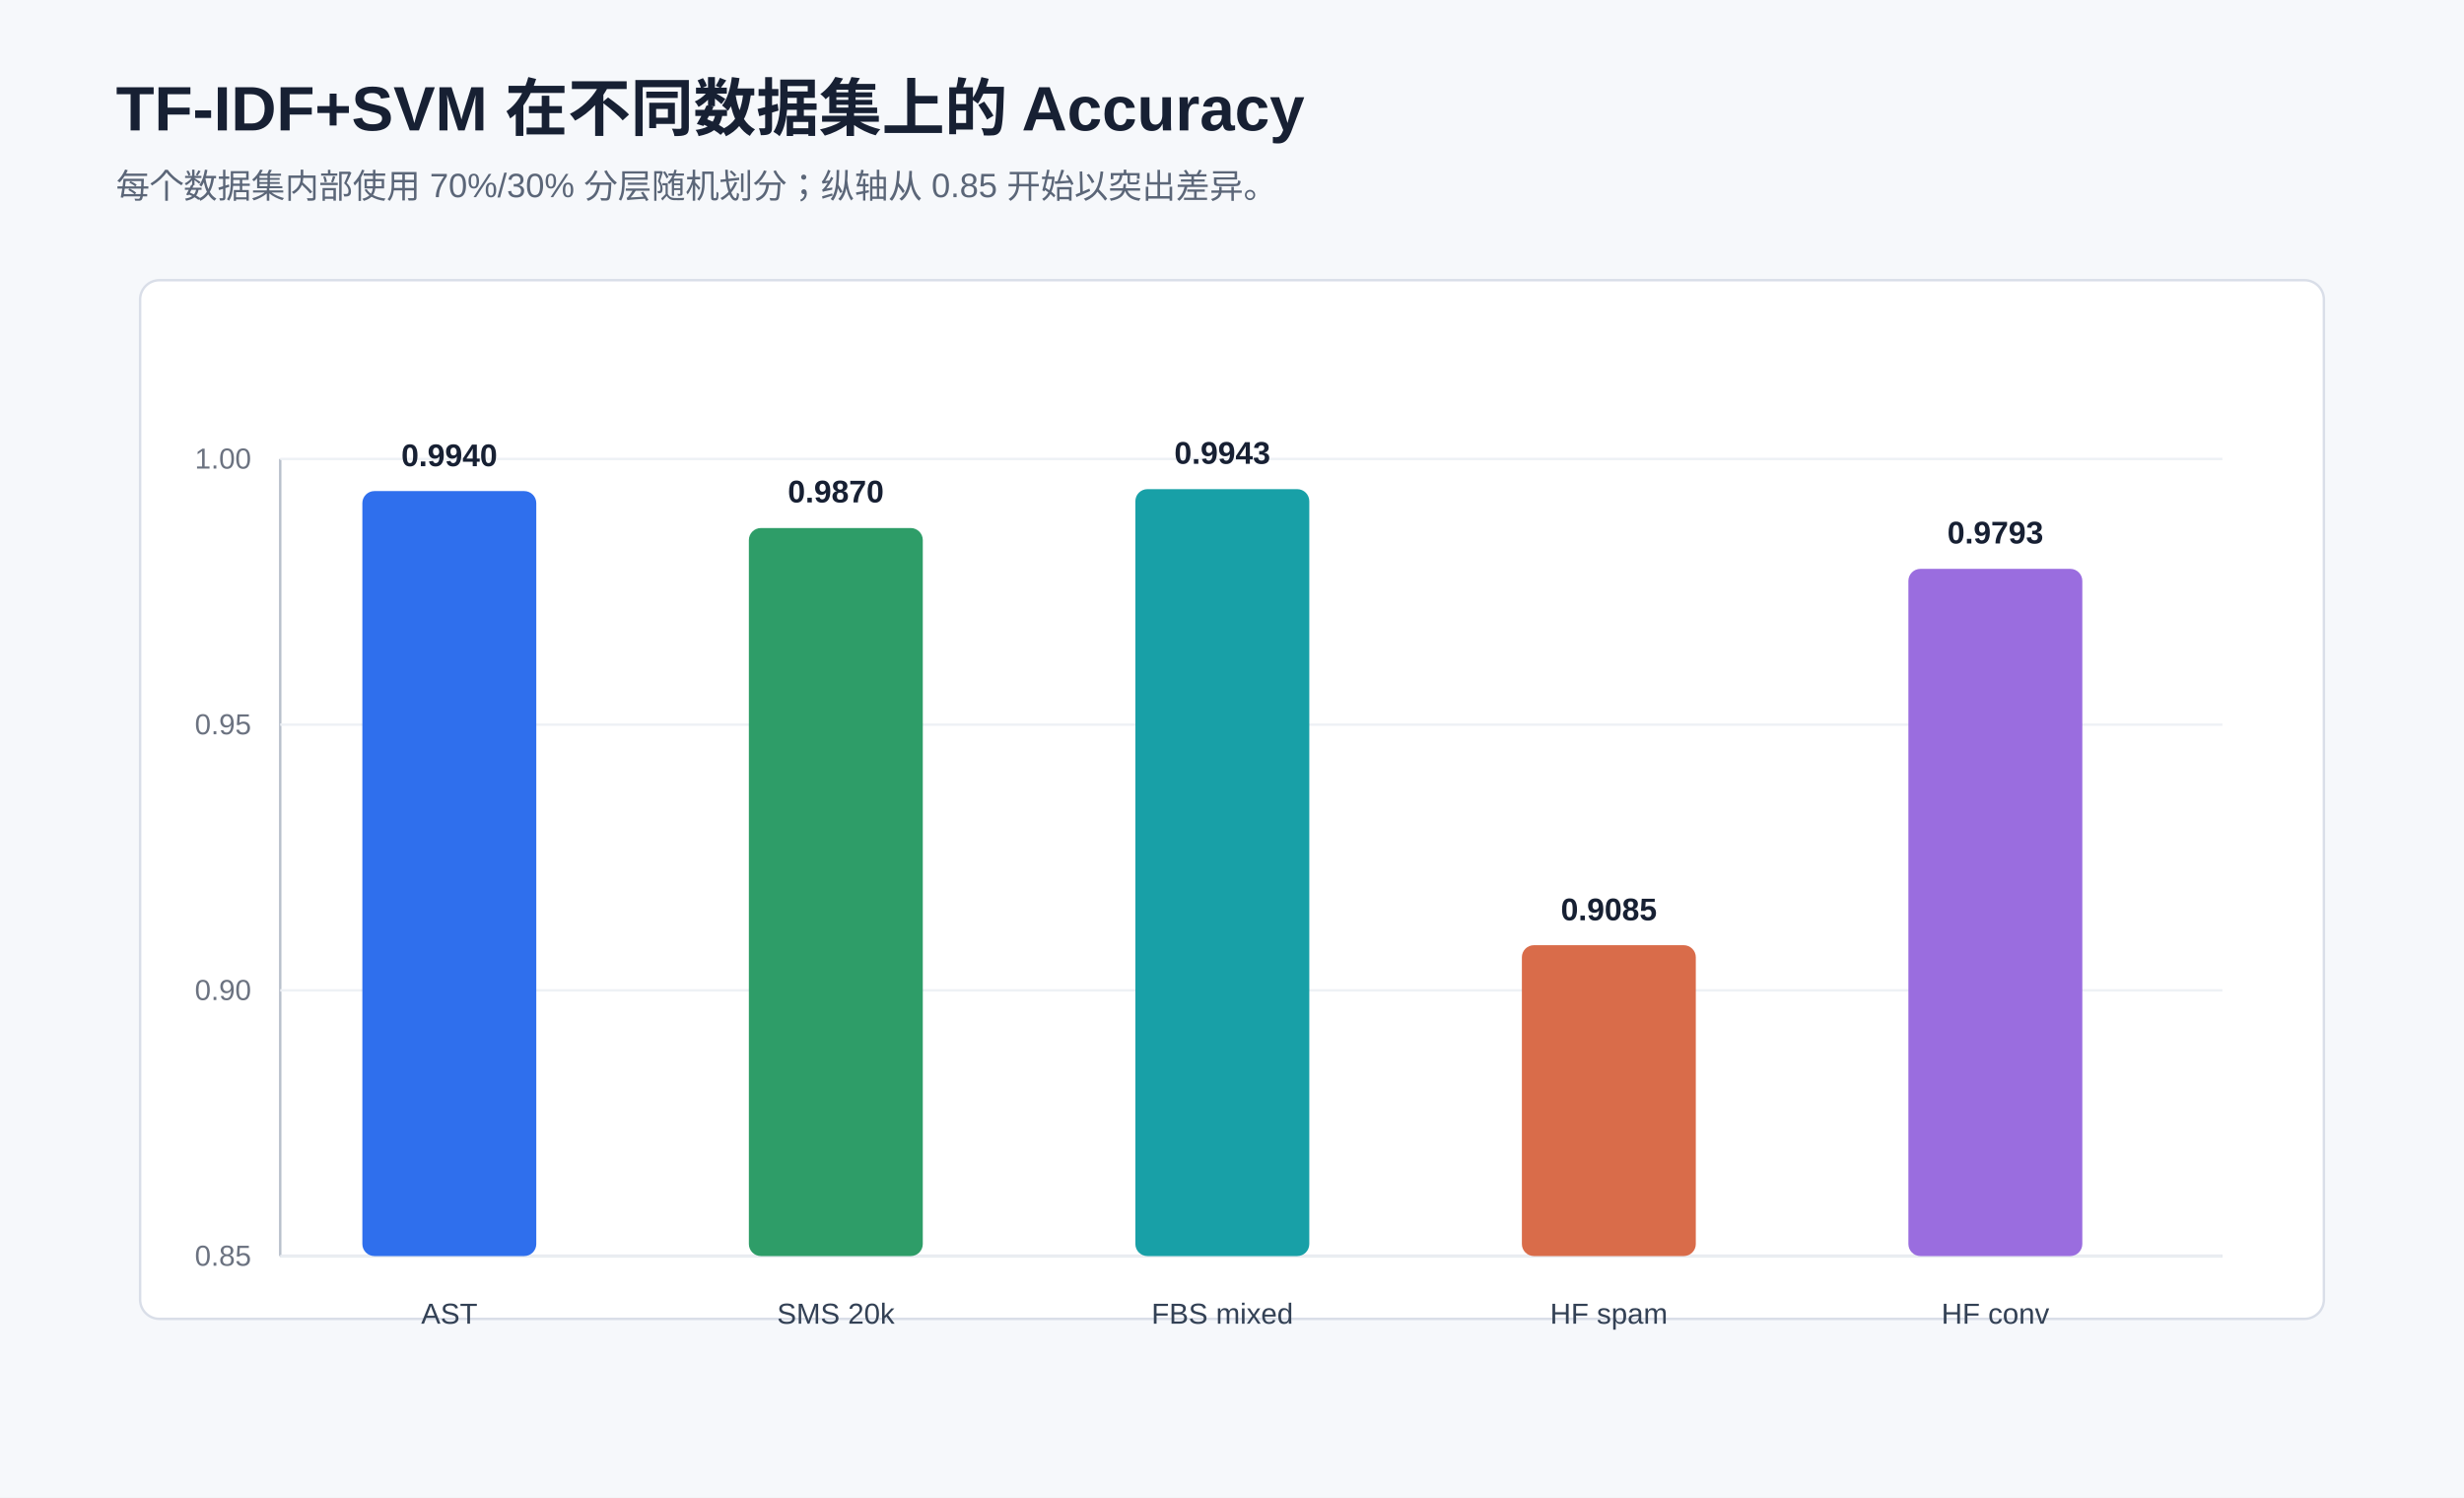
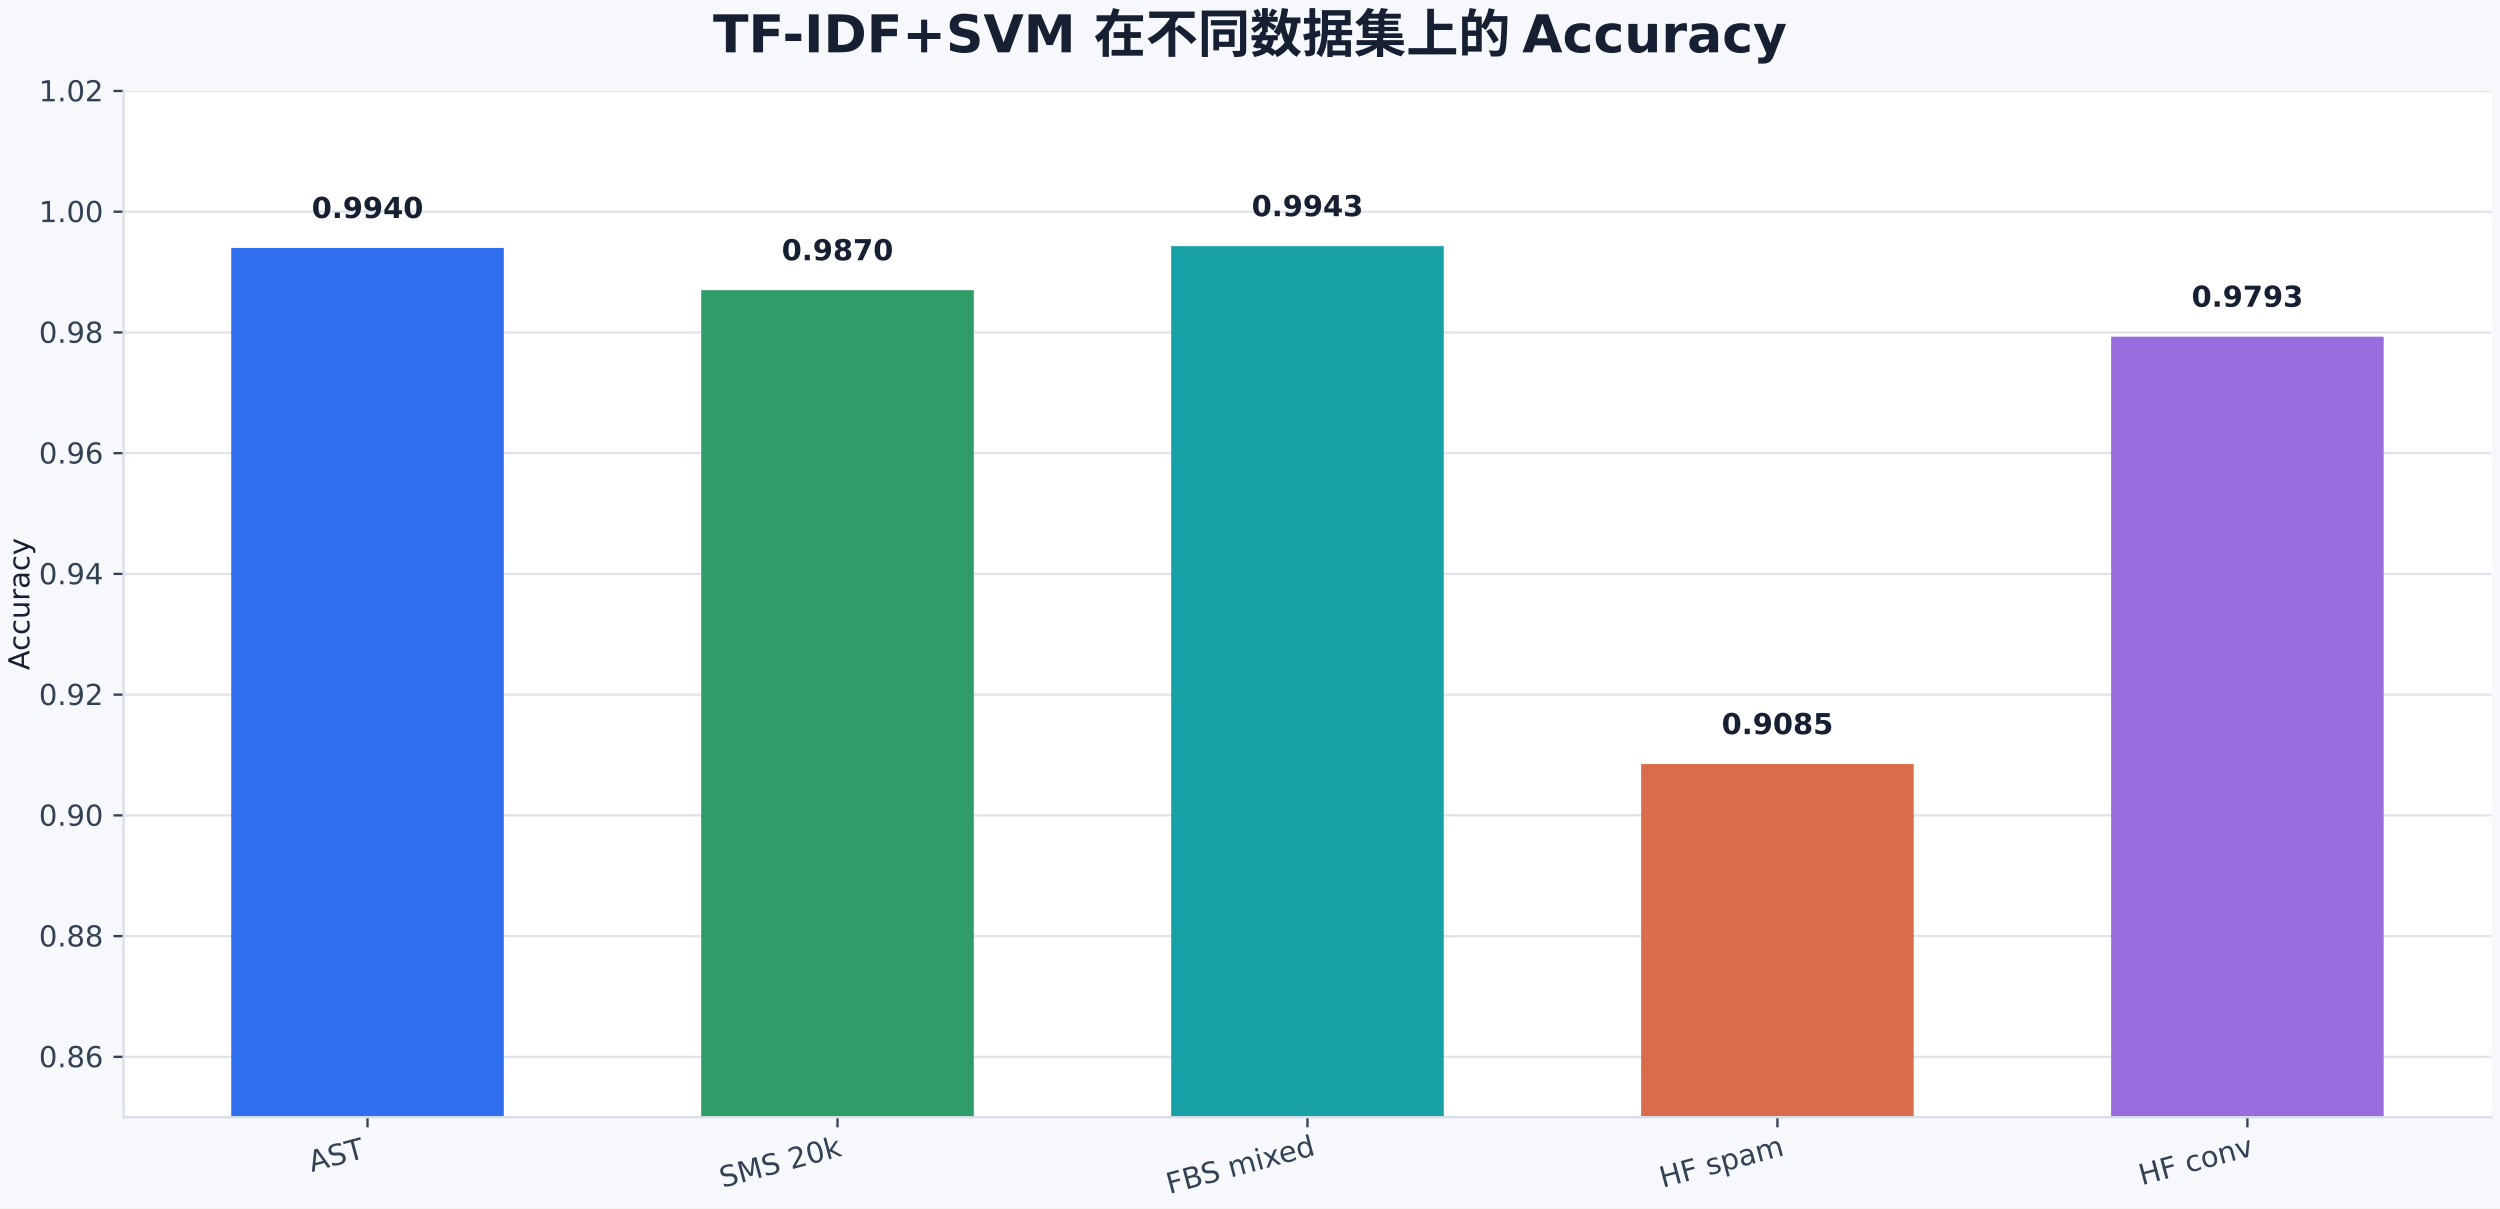
- <svg xmlns="http://www.w3.org/2000/svg" width="1020" height="620" viewBox="0 0 1020 620" role="img" aria-label="TF-IDF SVM accuracy across datasets">
-   <rect width="1020" height="620" fill="#F6F8FB" />
-   <text x="48" y="54" font-family="Arial, 'PingFang SC', 'Microsoft YaHei', sans-serif" font-size="26" font-weight="800" fill="#172033">TF-IDF+SVM 在不同数据集上的 Accuracy</text>
-   <text x="48" y="82" font-family="Arial, 'PingFang SC', 'Microsoft YaHei', sans-serif" font-size="14" fill="#5B6678">每个数据集内部使用 70%/30% 分层随机划分；纵轴从 0.85 开始以突出差异。</text>
-   <rect x="58" y="116" width="904" height="430" rx="8" fill="#FFFFFF" stroke="#D9DEE8" />
-   <line x1="116" y1="520" x2="920" y2="520" stroke="#B8C0CC" />
-   <line x1="116" y1="190" x2="116" y2="520" stroke="#B8C0CC" />
-   <line x1="116" y1="520" x2="920" y2="520" stroke="#EEF1F5" />
-   <line x1="116" y1="410" x2="920" y2="410" stroke="#EEF1F5" />
-   <line x1="116" y1="300" x2="920" y2="300" stroke="#EEF1F5" />
-   <line x1="116" y1="190" x2="920" y2="190" stroke="#EEF1F5" />
-   <text x="104" y="524" font-family="Arial" font-size="12" fill="#6B7280" text-anchor="end">0.85</text>
-   <text x="104" y="414" font-family="Arial" font-size="12" fill="#6B7280" text-anchor="end">0.90</text>
-   <text x="104" y="304" font-family="Arial" font-size="12" fill="#6B7280" text-anchor="end">0.95</text>
-   <text x="104" y="194" font-family="Arial" font-size="12" fill="#6B7280" text-anchor="end">1.00</text>
-   <rect x="150" y="203.3" width="72" height="316.7" rx="5" fill="#2F6FED" />
-   <text x="186" y="193" font-family="Arial" font-size="13" font-weight="700" fill="#172033" text-anchor="middle">0.9940</text>
-   <text x="186" y="548" font-family="Arial, 'PingFang SC', 'Microsoft YaHei', sans-serif" font-size="12" fill="#334155" text-anchor="middle">AST</text>
-   <rect x="310" y="218.6" width="72" height="301.4" rx="5" fill="#2E9D68" />
-   <text x="346" y="208" font-family="Arial" font-size="13" font-weight="700" fill="#172033" text-anchor="middle">0.9870</text>
-   <text x="346" y="548" font-family="Arial, 'PingFang SC', 'Microsoft YaHei', sans-serif" font-size="12" fill="#334155" text-anchor="middle">SMS 20k</text>
-   <rect x="470" y="202.5" width="72" height="317.5" rx="5" fill="#18A0A7" />
-   <text x="506" y="192" font-family="Arial" font-size="13" font-weight="700" fill="#172033" text-anchor="middle">0.9943</text>
-   <text x="506" y="548" font-family="Arial, 'PingFang SC', 'Microsoft YaHei', sans-serif" font-size="12" fill="#334155" text-anchor="middle">FBS mixed</text>
-   <rect x="630" y="391.3" width="72" height="128.7" rx="5" fill="#D96C4A" />
-   <text x="666" y="381" font-family="Arial" font-size="13" font-weight="700" fill="#172033" text-anchor="middle">0.9085</text>
-   <text x="666" y="548" font-family="Arial, 'PingFang SC', 'Microsoft YaHei', sans-serif" font-size="12" fill="#334155" text-anchor="middle">HF spam</text>
-   <rect x="790" y="235.5" width="72" height="284.5" rx="5" fill="#9A6DDF" />
-   <text x="826" y="225" font-family="Arial" font-size="13" font-weight="700" fill="#172033" text-anchor="middle">0.9793</text>
-   <text x="826" y="548" font-family="Arial, 'PingFang SC', 'Microsoft YaHei', sans-serif" font-size="12" fill="#334155" text-anchor="middle">HF conv</text>
+ <svg xmlns="http://www.w3.org/2000/svg" xmlns:xlink="http://www.w3.org/1999/xlink" width="864pt" height="417.6pt" viewBox="0 0 864 417.6" version="1.1">
+   <defs>
+     <style type="text/css">*{stroke-linejoin: round; stroke-linecap: butt}</style>
+   </defs>
+   <g id="figure_1">
+     <g id="patch_1">
+       <path d="M 0 417.6  L 864 417.6  L 864 0  L 0 0  z " style="fill: #f6f8fb" />
+     </g>
+     <g id="axes_1">
+       <g id="patch_2">
+         <path d="M 42.719 386.105  L 861 386.105  L 861 31.443  L 42.719 31.443  z " style="fill: #ffffff" />
+       </g>
+       <g id="matplotlib.axis_1">
+         <g id="xtick_1">
+           <g id="line2d_1">
+             <defs>
+               <path id="m3b3f19470f" d="M 0 0  L 0 3.5  " style="stroke: #334155; stroke-width: 0.8" />
+             </defs>
+             <g>
+               <use xlink:href="#m3b3f19470f" x="127.016" y="386.105" style="fill: #334155; stroke: #334155; stroke-width: 0.8" />
+             </g>
+           </g>
+           <g id="text_1">
+             <text style="font-size: 10px; font-family: 'PingFang SC', 'Microsoft YaHei', 'SimHei', 'Arial Unicode MS', 'DejaVu Sans', sans-serif; fill: #334155" transform="translate(107.7145 405.0528) rotate(-15)">AST</text>
+           </g>
+         </g>
+         <g id="xtick_2">
+           <g id="line2d_2">
+             <g>
+               <use xlink:href="#m3b3f19470f" x="289.438" y="386.105" style="fill: #334155; stroke: #334155; stroke-width: 0.8" />
+             </g>
+           </g>
+           <g id="text_2">
+             <text style="font-size: 10px; font-family: 'PingFang SC', 'Microsoft YaHei', 'SimHei', 'Arial Unicode MS', 'DejaVu Sans', sans-serif; fill: #334155" transform="translate(249.7341 410.5196) rotate(-15)">SMS 20k</text>
+           </g>
+         </g>
+         <g id="xtick_3">
+           <g id="line2d_3">
+             <g>
+               <use xlink:href="#m3b3f19470f" x="451.859" y="386.105" style="fill: #334155; stroke: #334155; stroke-width: 0.8" />
+             </g>
+           </g>
+           <g id="text_3">
+             <text style="font-size: 10px; font-family: 'PingFang SC', 'Microsoft YaHei', 'SimHei', 'Arial Unicode MS', 'DejaVu Sans', sans-serif; fill: #334155" transform="translate(404.11 412.6755) rotate(-15)">FBS mixed</text>
+           </g>
+         </g>
+         <g id="xtick_4">
+           <g id="line2d_4">
+             <g>
+               <use xlink:href="#m3b3f19470f" x="614.281" y="386.105" style="fill: #334155; stroke: #334155; stroke-width: 0.8" />
+             </g>
+           </g>
+           <g id="text_4">
+             <text style="font-size: 10px; font-family: 'PingFang SC', 'Microsoft YaHei', 'SimHei', 'Arial Unicode MS', 'DejaVu Sans', sans-serif; fill: #334155" transform="translate(574.5882 410.5167) rotate(-15)">HF spam</text>
+           </g>
+         </g>
+         <g id="xtick_5">
+           <g id="line2d_5">
+             <g>
+               <use xlink:href="#m3b3f19470f" x="776.703" y="386.105" style="fill: #334155; stroke: #334155; stroke-width: 0.8" />
+             </g>
+           </g>
+           <g id="text_5">
+             <text style="font-size: 10px; font-family: 'PingFang SC', 'Microsoft YaHei', 'SimHei', 'Arial Unicode MS', 'DejaVu Sans', sans-serif; fill: #334155" transform="translate(740.2261 409.655) rotate(-15)">HF conv</text>
+           </g>
+         </g>
+       </g>
+       <g id="matplotlib.axis_2">
+         <g id="ytick_1">
+           <g id="line2d_6">
+             <path d="M 42.719 365.243  L 861 365.243  " clip-path="url(#p62d0cba1a8)" style="fill: none; stroke: #d9dee8; stroke-opacity: 0.85; stroke-width: 0.8; stroke-linecap: square" />
+           </g>
+           <g id="line2d_7">
+             <defs>
+               <path id="m578e3e2af9" d="M 0 0  L -3.5 0  " style="stroke: #334155; stroke-width: 0.8" />
+             </defs>
+             <g>
+               <use xlink:href="#m578e3e2af9" x="42.719" y="365.243" style="fill: #334155; stroke: #334155; stroke-width: 0.8" />
+             </g>
+           </g>
+           <g id="text_6">
+             <text style="font-size: 10px; font-family: 'PingFang SC', 'Microsoft YaHei', 'SimHei', 'Arial Unicode MS', 'DejaVu Sans', sans-serif; text-anchor: end; fill: #334155" x="35.719" y="368.822" transform="rotate(-0 35.71899 368.8217)">0.86</text>
+           </g>
+         </g>
+         <g id="ytick_2">
+           <g id="line2d_8">
+             <path d="M 42.719 323.518  L 861 323.518  " clip-path="url(#p62d0cba1a8)" style="fill: none; stroke: #d9dee8; stroke-opacity: 0.85; stroke-width: 0.8; stroke-linecap: square" />
+           </g>
+           <g id="line2d_9">
+             <g>
+               <use xlink:href="#m578e3e2af9" x="42.719" y="323.518" style="fill: #334155; stroke: #334155; stroke-width: 0.8" />
+             </g>
+           </g>
+           <g id="text_7">
+             <text style="font-size: 10px; font-family: 'PingFang SC', 'Microsoft YaHei', 'SimHei', 'Arial Unicode MS', 'DejaVu Sans', sans-serif; text-anchor: end; fill: #334155" x="35.719" y="327.097" transform="rotate(-0 35.71899 327.0967)">0.88</text>
+           </g>
+         </g>
+         <g id="ytick_3">
+           <g id="line2d_10">
+             <path d="M 42.719 281.793  L 861 281.793  " clip-path="url(#p62d0cba1a8)" style="fill: none; stroke: #d9dee8; stroke-opacity: 0.85; stroke-width: 0.8; stroke-linecap: square" />
+           </g>
+           <g id="line2d_11">
+             <g>
+               <use xlink:href="#m578e3e2af9" x="42.719" y="281.793" style="fill: #334155; stroke: #334155; stroke-width: 0.8" />
+             </g>
+           </g>
+           <g id="text_8">
+             <text style="font-size: 10px; font-family: 'PingFang SC', 'Microsoft YaHei', 'SimHei', 'Arial Unicode MS', 'DejaVu Sans', sans-serif; text-anchor: end; fill: #334155" x="35.719" y="285.372" transform="rotate(-0 35.71899 285.3718)">0.90</text>
+           </g>
+         </g>
+         <g id="ytick_4">
+           <g id="line2d_12">
+             <path d="M 42.719 240.068  L 861 240.068  " clip-path="url(#p62d0cba1a8)" style="fill: none; stroke: #d9dee8; stroke-opacity: 0.85; stroke-width: 0.8; stroke-linecap: square" />
+           </g>
+           <g id="line2d_13">
+             <g>
+               <use xlink:href="#m578e3e2af9" x="42.719" y="240.068" style="fill: #334155; stroke: #334155; stroke-width: 0.8" />
+             </g>
+           </g>
+           <g id="text_9">
+             <text style="font-size: 10px; font-family: 'PingFang SC', 'Microsoft YaHei', 'SimHei', 'Arial Unicode MS', 'DejaVu Sans', sans-serif; text-anchor: end; fill: #334155" x="35.719" y="243.647" transform="rotate(-0 35.71899 243.6468)">0.92</text>
+           </g>
+         </g>
+         <g id="ytick_5">
+           <g id="line2d_14">
+             <path d="M 42.719 198.343  L 861 198.343  " clip-path="url(#p62d0cba1a8)" style="fill: none; stroke: #d9dee8; stroke-opacity: 0.85; stroke-width: 0.8; stroke-linecap: square" />
+           </g>
+           <g id="line2d_15">
+             <g>
+               <use xlink:href="#m578e3e2af9" x="42.719" y="198.343" style="fill: #334155; stroke: #334155; stroke-width: 0.8" />
+             </g>
+           </g>
+           <g id="text_10">
+             <text style="font-size: 10px; font-family: 'PingFang SC', 'Microsoft YaHei', 'SimHei', 'Arial Unicode MS', 'DejaVu Sans', sans-serif; text-anchor: end; fill: #334155" x="35.719" y="201.922" transform="rotate(-0 35.71899 201.9218)">0.94</text>
+           </g>
+         </g>
+         <g id="ytick_6">
+           <g id="line2d_16">
+             <path d="M 42.719 156.618  L 861 156.618  " clip-path="url(#p62d0cba1a8)" style="fill: none; stroke: #d9dee8; stroke-opacity: 0.85; stroke-width: 0.8; stroke-linecap: square" />
+           </g>
+           <g id="line2d_17">
+             <g>
+               <use xlink:href="#m578e3e2af9" x="42.719" y="156.618" style="fill: #334155; stroke: #334155; stroke-width: 0.8" />
+             </g>
+           </g>
+           <g id="text_11">
+             <text style="font-size: 10px; font-family: 'PingFang SC', 'Microsoft YaHei', 'SimHei', 'Arial Unicode MS', 'DejaVu Sans', sans-serif; text-anchor: end; fill: #334155" x="35.719" y="160.197" transform="rotate(-0 35.71899 160.1969)">0.96</text>
+           </g>
+         </g>
+         <g id="ytick_7">
+           <g id="line2d_18">
+             <path d="M 42.719 114.893  L 861 114.893  " clip-path="url(#p62d0cba1a8)" style="fill: none; stroke: #d9dee8; stroke-opacity: 0.85; stroke-width: 0.8; stroke-linecap: square" />
+           </g>
+           <g id="line2d_19">
+             <g>
+               <use xlink:href="#m578e3e2af9" x="42.719" y="114.893" style="fill: #334155; stroke: #334155; stroke-width: 0.8" />
+             </g>
+           </g>
+           <g id="text_12">
+             <text style="font-size: 10px; font-family: 'PingFang SC', 'Microsoft YaHei', 'SimHei', 'Arial Unicode MS', 'DejaVu Sans', sans-serif; text-anchor: end; fill: #334155" x="35.719" y="118.472" transform="rotate(-0 35.71899 118.4719)">0.98</text>
+           </g>
+         </g>
+         <g id="ytick_8">
+           <g id="line2d_20">
+             <path d="M 42.719 73.168  L 861 73.168  " clip-path="url(#p62d0cba1a8)" style="fill: none; stroke: #d9dee8; stroke-opacity: 0.85; stroke-width: 0.8; stroke-linecap: square" />
+           </g>
+           <g id="line2d_21">
+             <g>
+               <use xlink:href="#m578e3e2af9" x="42.719" y="73.168" style="fill: #334155; stroke: #334155; stroke-width: 0.8" />
+             </g>
+           </g>
+           <g id="text_13">
+             <text style="font-size: 10px; font-family: 'PingFang SC', 'Microsoft YaHei', 'SimHei', 'Arial Unicode MS', 'DejaVu Sans', sans-serif; text-anchor: end; fill: #334155" x="35.719" y="76.747" transform="rotate(-0 35.71899 76.74694)">1.00</text>
+           </g>
+         </g>
+         <g id="ytick_9">
+           <g id="line2d_22">
+             <path d="M 42.719 31.443  L 861 31.443  " clip-path="url(#p62d0cba1a8)" style="fill: none; stroke: #d9dee8; stroke-opacity: 0.85; stroke-width: 0.8; stroke-linecap: square" />
+           </g>
+           <g id="line2d_23">
+             <g>
+               <use xlink:href="#m578e3e2af9" x="42.719" y="31.443" style="fill: #334155; stroke: #334155; stroke-width: 0.8" />
+             </g>
+           </g>
+           <g id="text_14">
+             <text style="font-size: 10px; font-family: 'PingFang SC', 'Microsoft YaHei', 'SimHei', 'Arial Unicode MS', 'DejaVu Sans', sans-serif; text-anchor: end; fill: #334155" x="35.719" y="35.022" transform="rotate(-0 35.71899 35.02197)">1.02</text>
+           </g>
+         </g>
+         <g id="text_15">
+           <text style="font-size: 10px; font-family: 'PingFang SC', 'Microsoft YaHei', 'SimHei', 'Arial Unicode MS', 'DejaVu Sans', sans-serif; text-anchor: middle; fill: #172033" x="10.158" y="208.774" transform="rotate(-90 10.15805 208.7742)">Accuracy</text>
+         </g>
+       </g>
+       <g id="patch_3">
+         <path d="M 79.914 2159.416  L 174.118 2159.416  L 174.118 85.686  L 79.914 85.686  z " clip-path="url(#p62d0cba1a8)" style="fill: #2f6fed" />
+       </g>
+       <g id="patch_4">
+         <path d="M 242.335 2159.416  L 336.54 2159.416  L 336.54 100.289  L 242.335 100.289  z " clip-path="url(#p62d0cba1a8)" style="fill: #2e9d68" />
+       </g>
+       <g id="patch_5">
+         <path d="M 404.757 2159.416  L 498.962 2159.416  L 498.962 85.06  L 404.757 85.06  z " clip-path="url(#p62d0cba1a8)" style="fill: #18a0a7" />
+       </g>
+       <g id="patch_6">
+         <path d="M 567.179 2159.416  L 661.383 2159.416  L 661.383 264.06  L 567.179 264.06  z " clip-path="url(#p62d0cba1a8)" style="fill: #d96c4a" />
+       </g>
+       <g id="patch_7">
+         <path d="M 729.601 2159.416  L 823.805 2159.416  L 823.805 116.353  L 729.601 116.353  z " clip-path="url(#p62d0cba1a8)" style="fill: #9a6ddf" />
+       </g>
+       <g id="patch_8">
+         <path d="M 42.719 386.105  L 42.719 31.443  " style="fill: none; stroke: #d9dee8; stroke-width: 0.8; stroke-linejoin: miter; stroke-linecap: square" />
+       </g>
+       <g id="patch_9">
+         <path d="M 42.719 386.105  L 861 386.105  " style="fill: none; stroke: #d9dee8; stroke-width: 0.8; stroke-linejoin: miter; stroke-linecap: square" />
+       </g>
+       <g id="text_16">
+         <text style="font-weight: 700; font-size: 10px; font-family: 'PingFang SC', 'Microsoft YaHei', 'SimHei', 'Arial Unicode MS', 'DejaVu Sans', sans-serif; text-anchor: middle; fill: #172033" x="127.016" y="75.348" transform="rotate(-0 127.0159 75.34834)">0.9940</text>
+       </g>
+       <g id="text_17">
+         <text style="font-weight: 700; font-size: 10px; font-family: 'PingFang SC', 'Microsoft YaHei', 'SimHei', 'Arial Unicode MS', 'DejaVu Sans', sans-serif; text-anchor: middle; fill: #172033" x="289.438" y="89.952" transform="rotate(-0 289.4376 89.95208)">0.9870</text>
+       </g>
+       <g id="text_18">
+         <text style="font-weight: 700; font-size: 10px; font-family: 'PingFang SC', 'Microsoft YaHei', 'SimHei', 'Arial Unicode MS', 'DejaVu Sans', sans-serif; text-anchor: middle; fill: #172033" x="451.859" y="74.722" transform="rotate(-0 451.8594 74.72247)">0.9943</text>
+       </g>
+       <g id="text_19">
+         <text style="font-weight: 700; font-size: 10px; font-family: 'PingFang SC', 'Microsoft YaHei', 'SimHei', 'Arial Unicode MS', 'DejaVu Sans', sans-serif; text-anchor: middle; fill: #172033" x="614.281" y="253.723" transform="rotate(-0 614.2811 253.7226)">0.9085</text>
+       </g>
+       <g id="text_20">
+         <text style="font-weight: 700; font-size: 10px; font-family: 'PingFang SC', 'Microsoft YaHei', 'SimHei', 'Arial Unicode MS', 'DejaVu Sans', sans-serif; text-anchor: middle; fill: #172033" x="776.703" y="106.016" transform="rotate(-0 776.7029 106.0162)">0.9793</text>
+       </g>
+     </g>
+     <g id="text_21">
+       <text style="font-weight: 700; font-size: 18px; font-family: 'PingFang SC', 'Microsoft YaHei', 'SimHei', 'Arial Unicode MS', 'DejaVu Sans', sans-serif; text-anchor: middle; fill: #172033" x="432" y="18.084" transform="rotate(-0 432 18.08368)">TF-IDF+SVM 在不同数据集上的 Accuracy</text>
+     </g>
+   </g>
+   <defs>
+     <clipPath id="p62d0cba1a8">
+       <rect x="42.719" y="31.443" width="818.281" height="354.662" />
+     </clipPath>
+   </defs>
</svg>
